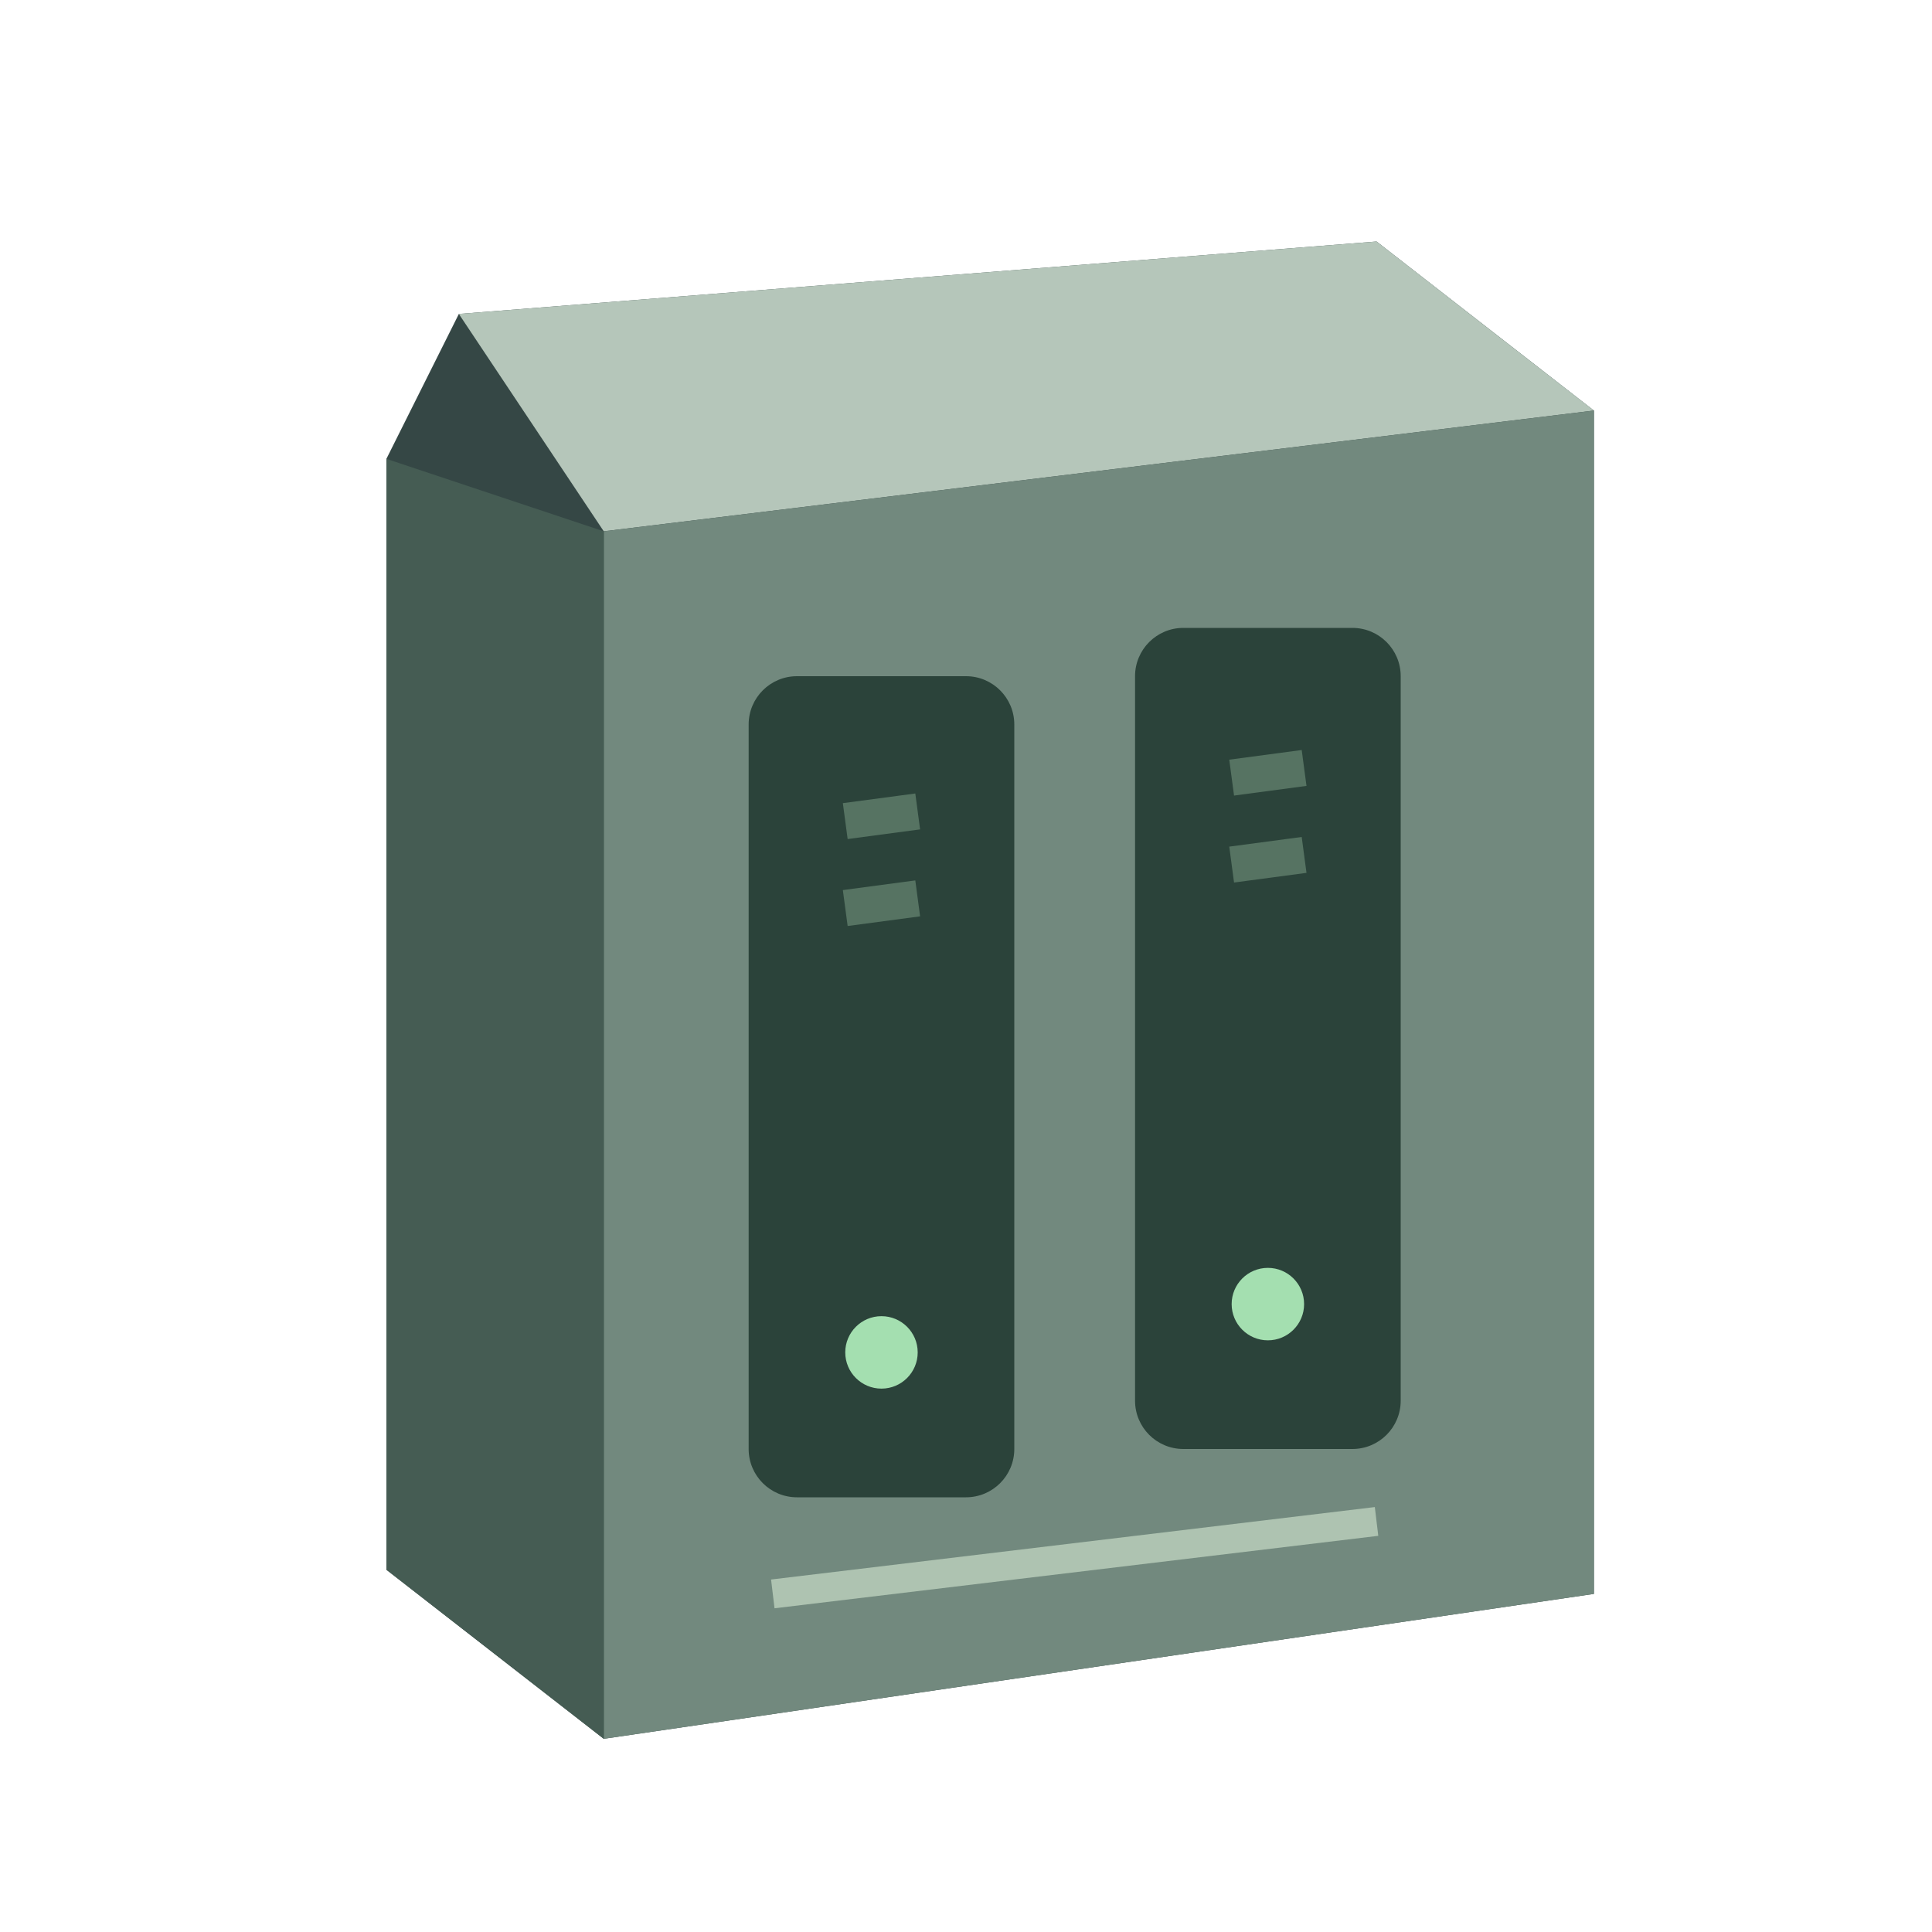
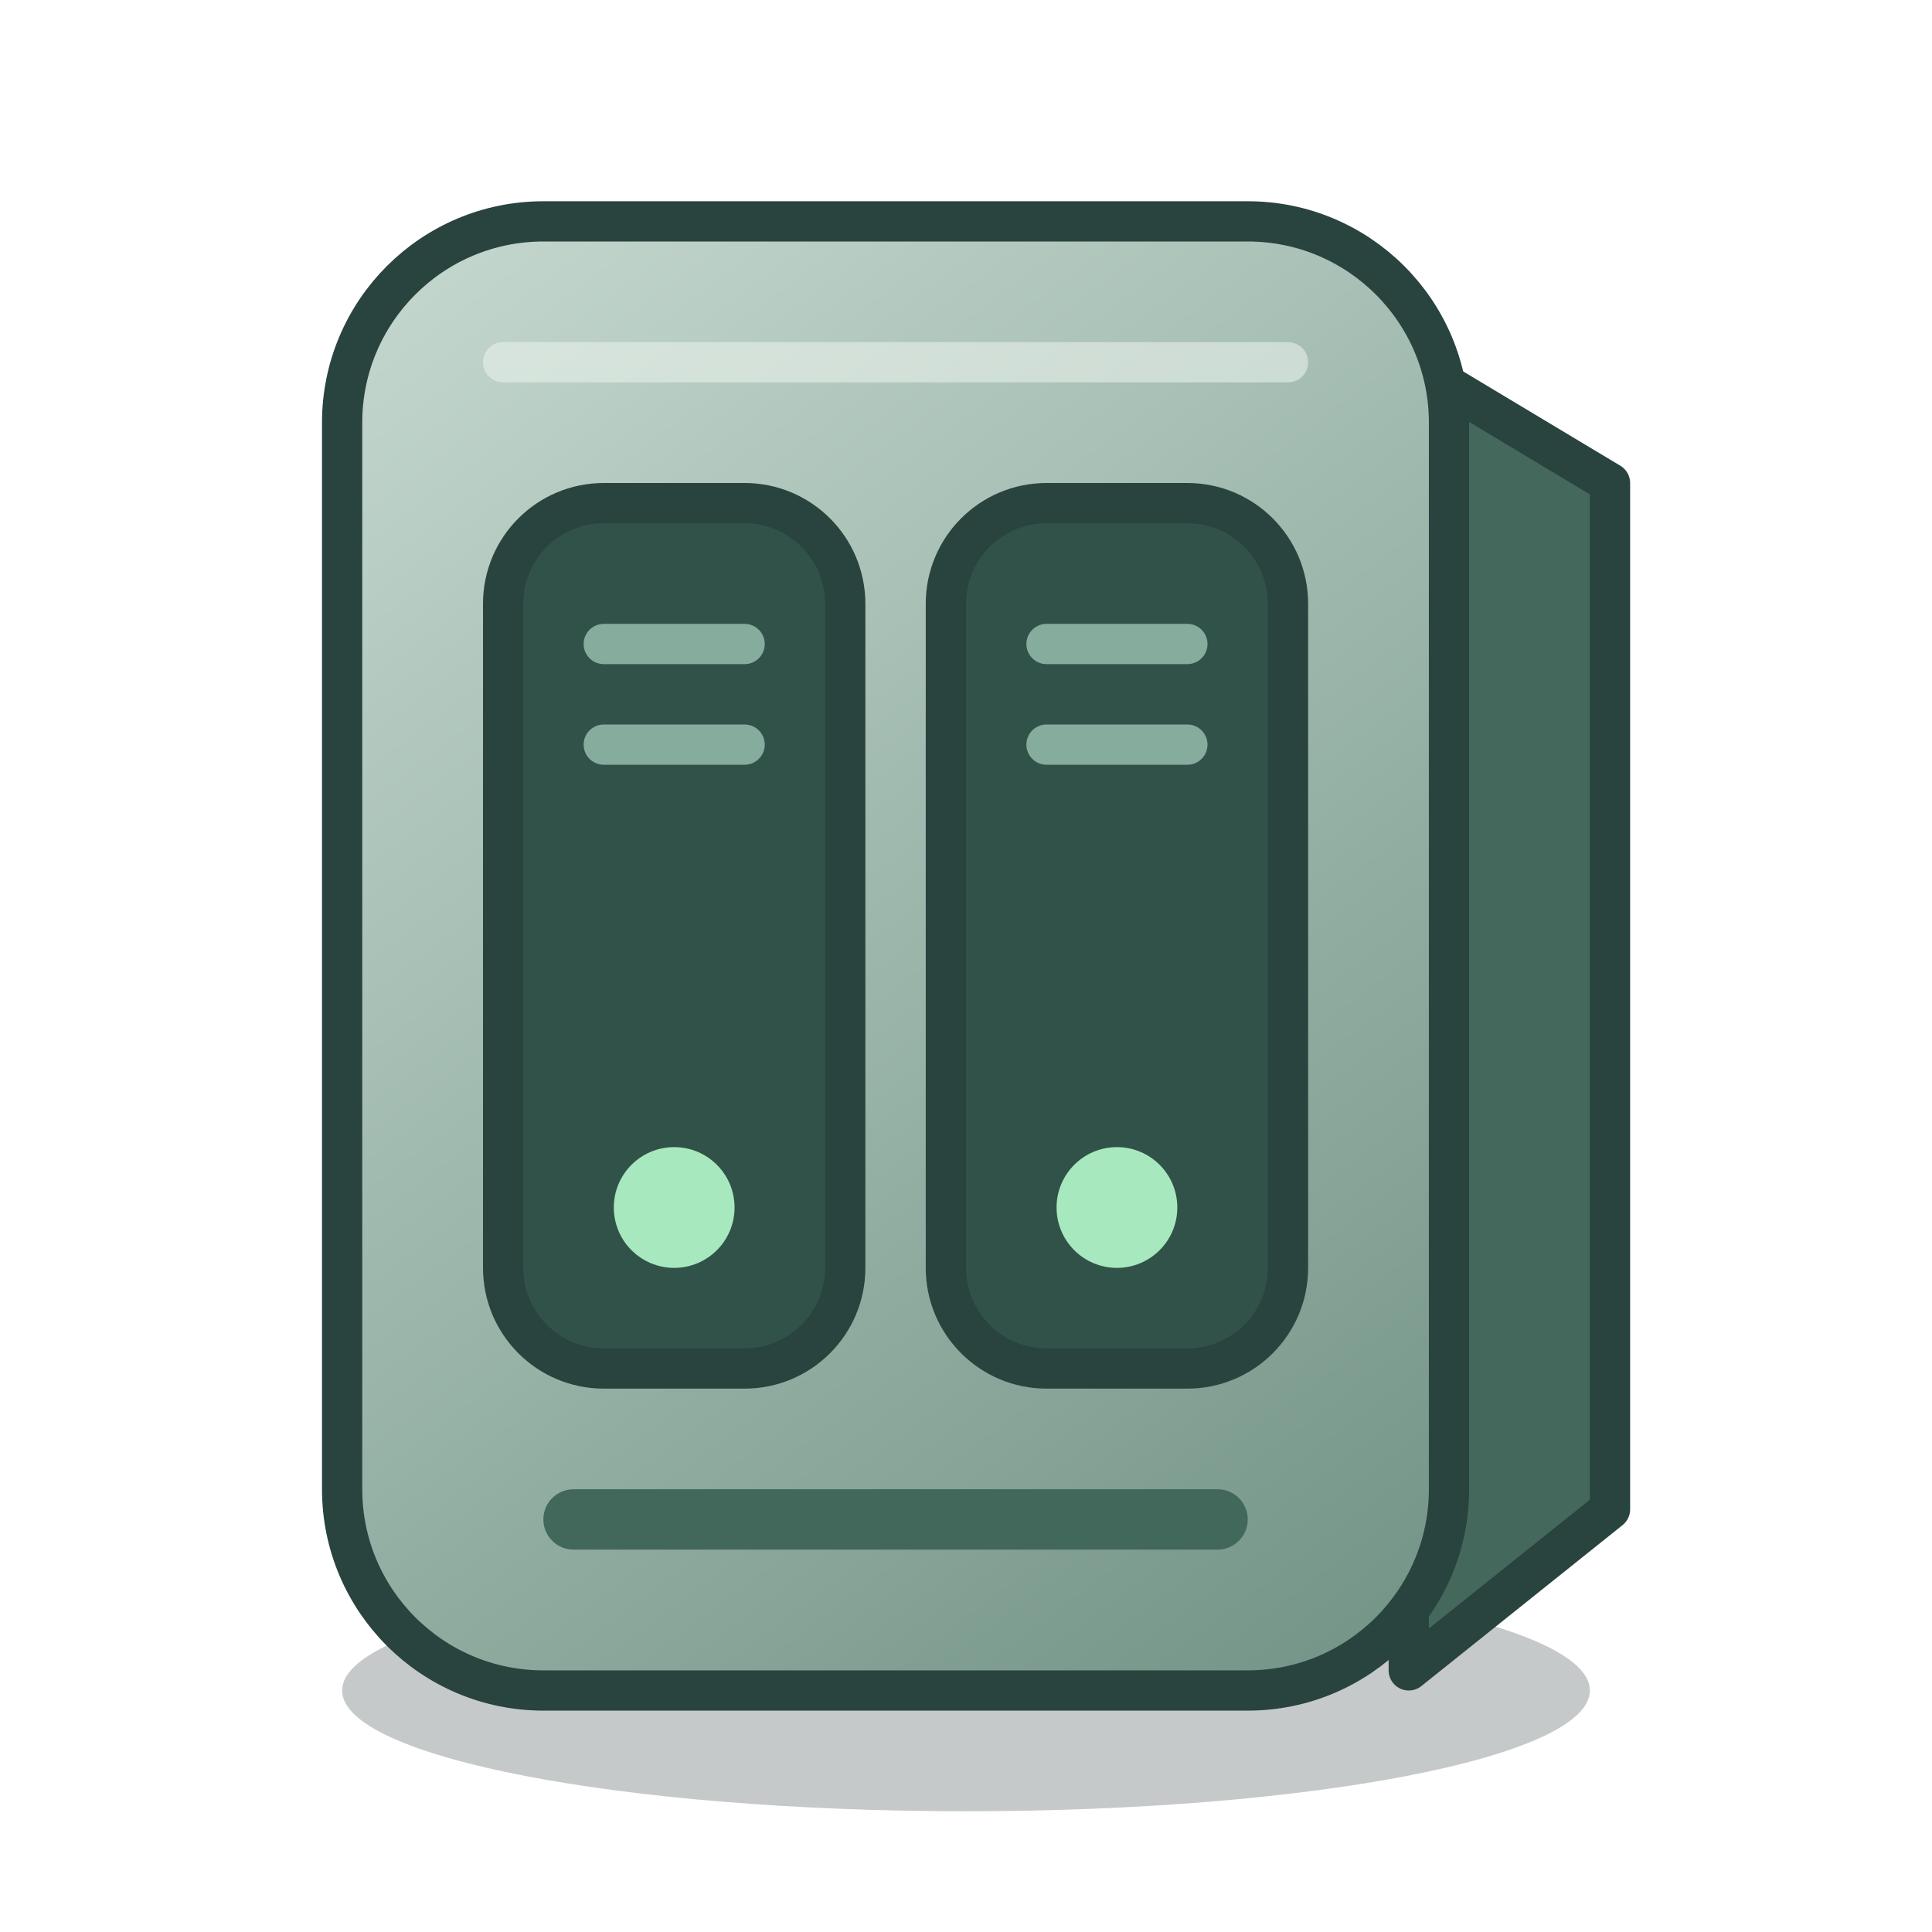
- <svg xmlns="http://www.w3.org/2000/svg" class="hardware-art" viewBox="0 0 80 80" fill="none" aria-hidden="true">
-   <path d="m19 13 38-3 9 7v49l-41 6-9-7V19Z" fill="#354745" />
-   <path d="m19 13 38-3 9 7-41 5Z" fill="#b5c6ba" />
-   <path d="m25 22 41-5v49l-41 6Z" fill="#72897e" />
-   <path d="m16 19 9 3v50l-9-7Z" fill="#455c53" />
-   <rect x="31" y="28" width="11" height="34" rx="2" fill="#2b433a" />
-   <rect x="47" y="26" width="11" height="34" rx="2" fill="#2b433a" />
-   <path d="m35 34 3-.4m-3 4 3-.4m13-5 3-.4m-3 4 3-.4" stroke="#567362" stroke-width="1.5" />
-   <circle cx="36.5" cy="56" r="1.5" fill="#a4dfb0" />
-   <circle cx="52.5" cy="54" r="1.5" fill="#a4dfb0" />
-   <path d="m32 66 25-3" stroke="#aec3b1" stroke-width="1.2" />
+ <svg xmlns="http://www.w3.org/2000/svg" viewBox="0 0 96 96" fill="none" aria-hidden="true">
+   <defs>
+     <linearGradient id="nas-shell" x1="20" y1="12" x2="74" y2="84" gradientUnits="userSpaceOnUse">
+       <stop stop-color="#C4D7CE" />
+       <stop offset="1" stop-color="#6F9183" />
+     </linearGradient>
+   </defs>
+   <ellipse cx="48" cy="84" rx="31" ry="6" fill="#102123" fill-opacity=".24" />
+   <path d="M70 18 80 24v51l-10 8V18Z" fill="#45685D" stroke="#29433F" stroke-width="2" stroke-linejoin="round" />
+   <rect x="17" y="11" width="55" height="73" rx="10" fill="url(#nas-shell)" stroke="#29433F" stroke-width="2" />
+   <path d="M25 18h39" stroke="#EDF4EF" stroke-opacity=".55" stroke-width="2" stroke-linecap="round" />
+   <rect x="25" y="25" width="17" height="43" rx="5" fill="#315248" stroke="#29433F" stroke-width="2" />
+   <rect x="47" y="25" width="17" height="43" rx="5" fill="#315248" stroke="#29433F" stroke-width="2" />
+   <path d="M30 32h7M30 37h7M52 32h7M52 37h7" stroke="#86AC9D" stroke-width="2" stroke-linecap="round" />
+   <circle cx="33.5" cy="60" r="3" fill="#A8E8BE" />
+   <circle cx="55.5" cy="60" r="3" fill="#A8E8BE" />
+   <rect x="27" y="74" width="35" height="3" rx="1.5" fill="#42675B" />
</svg>
